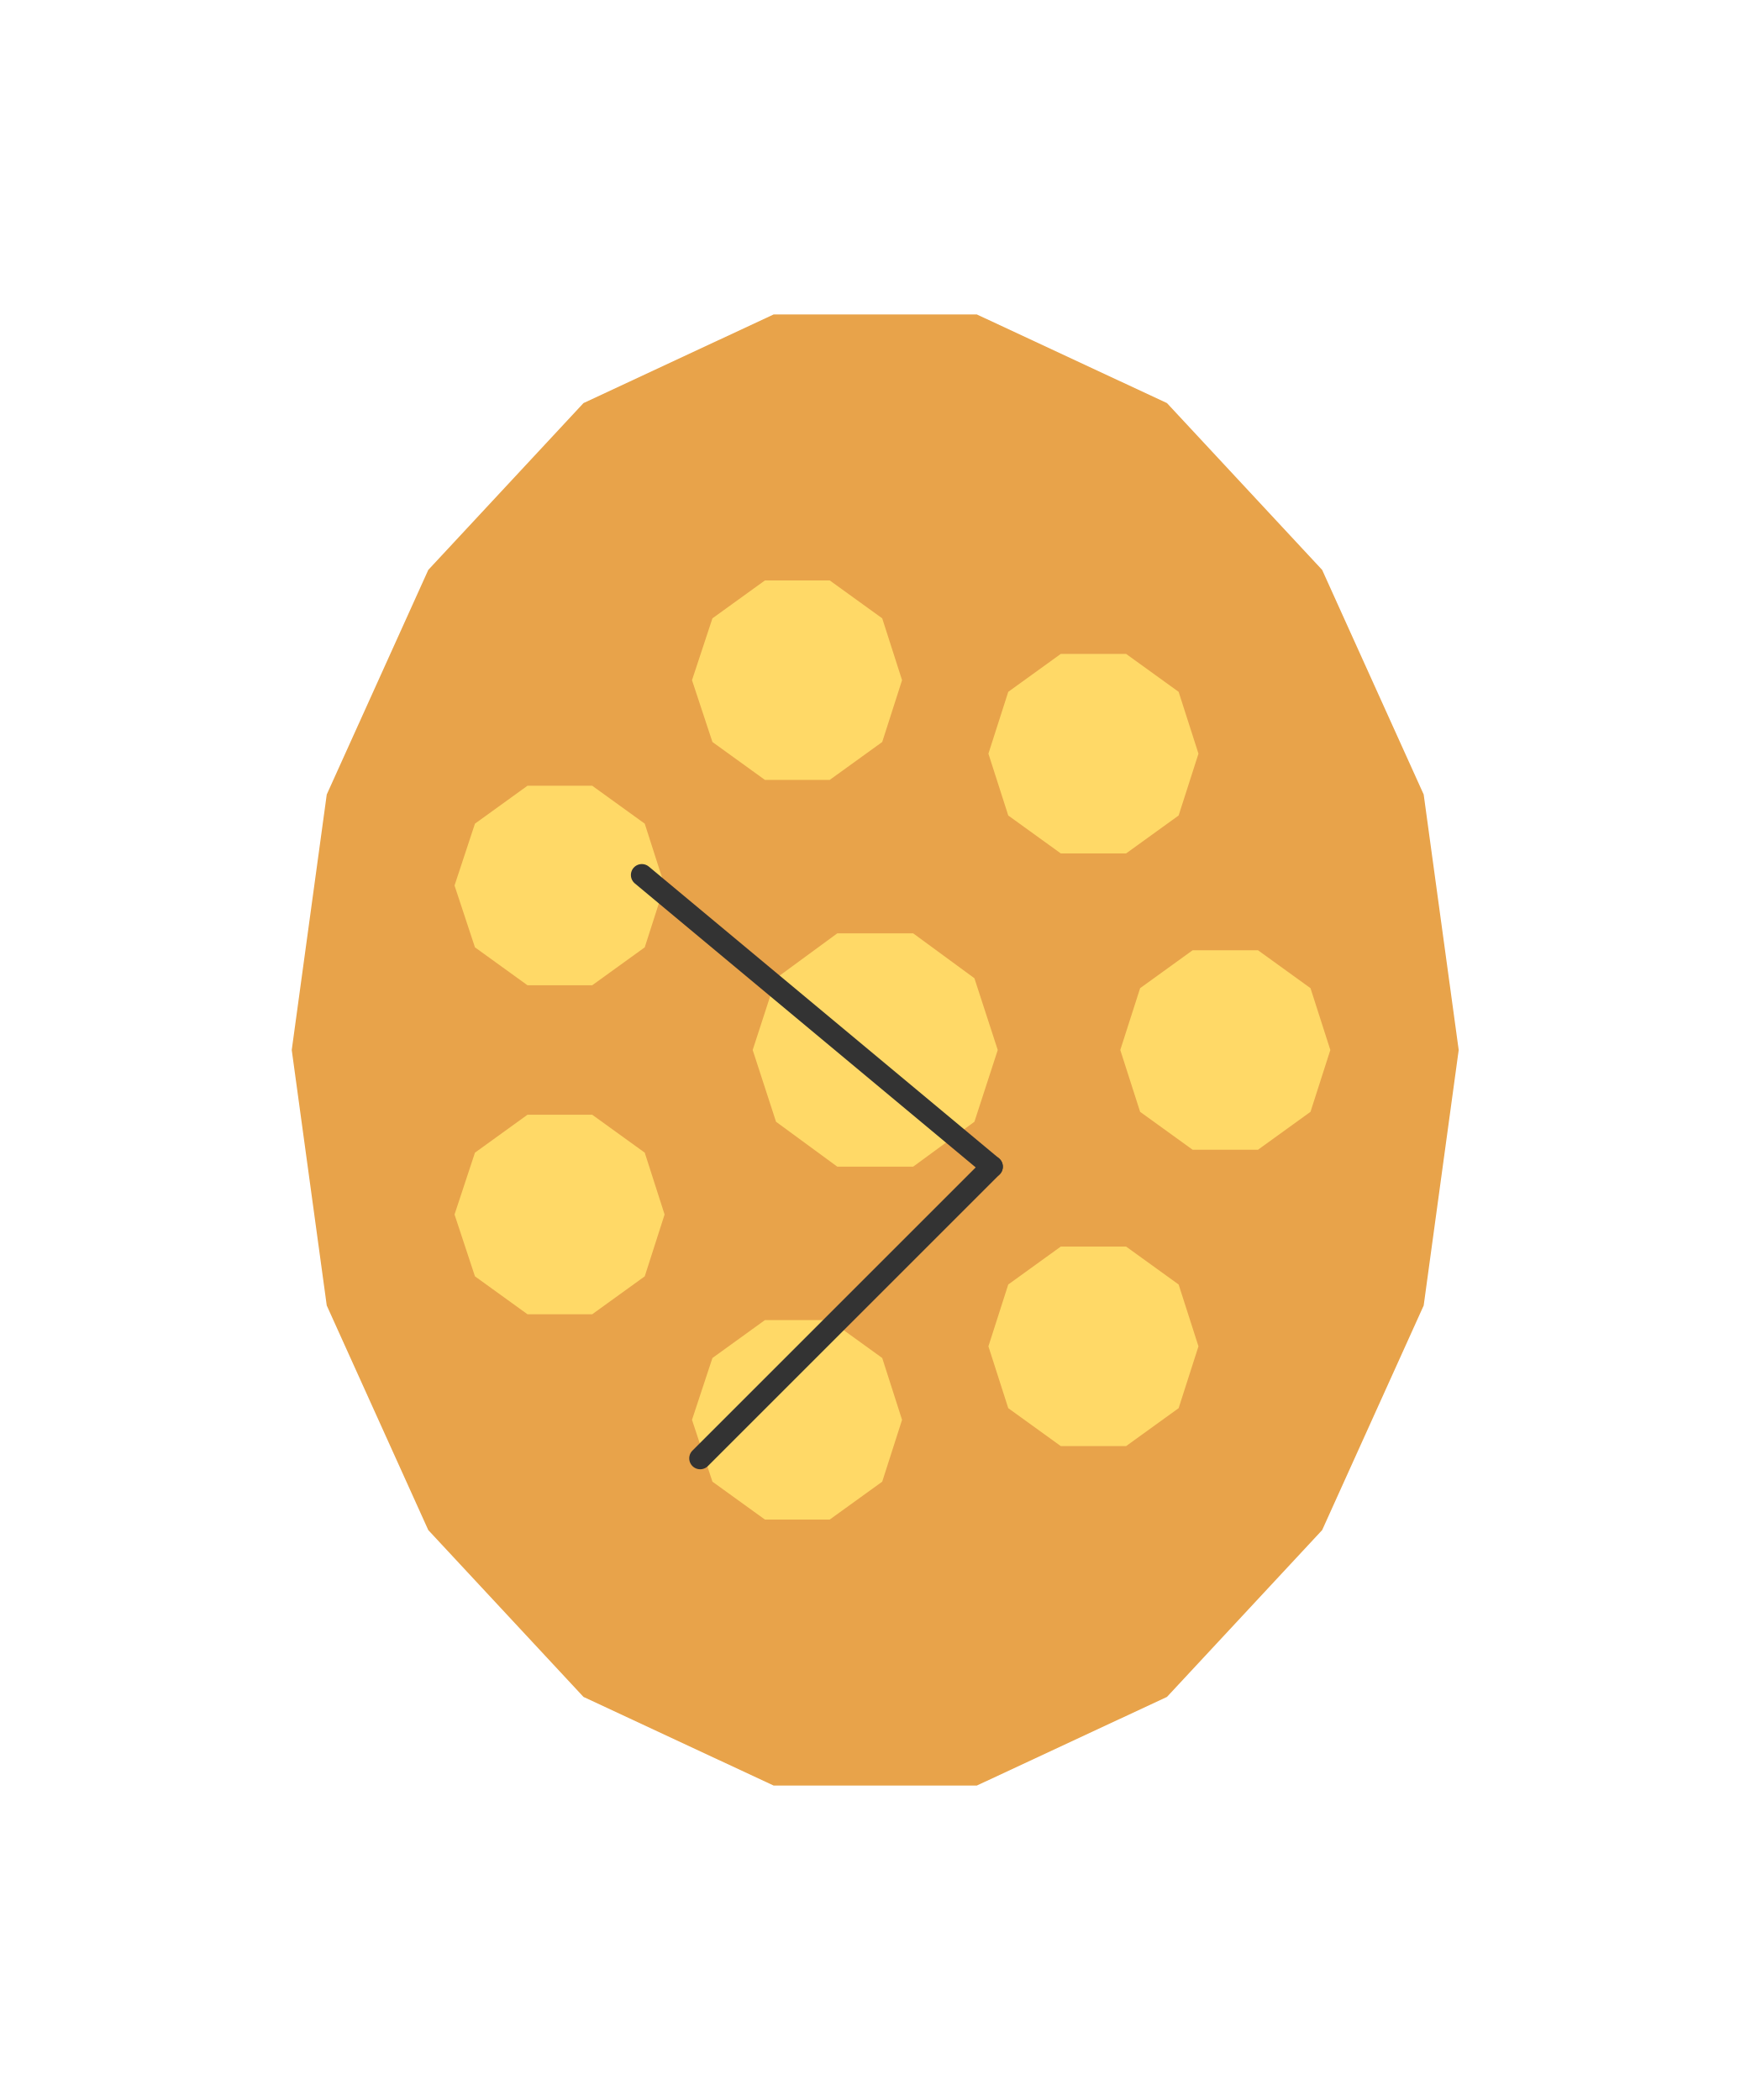
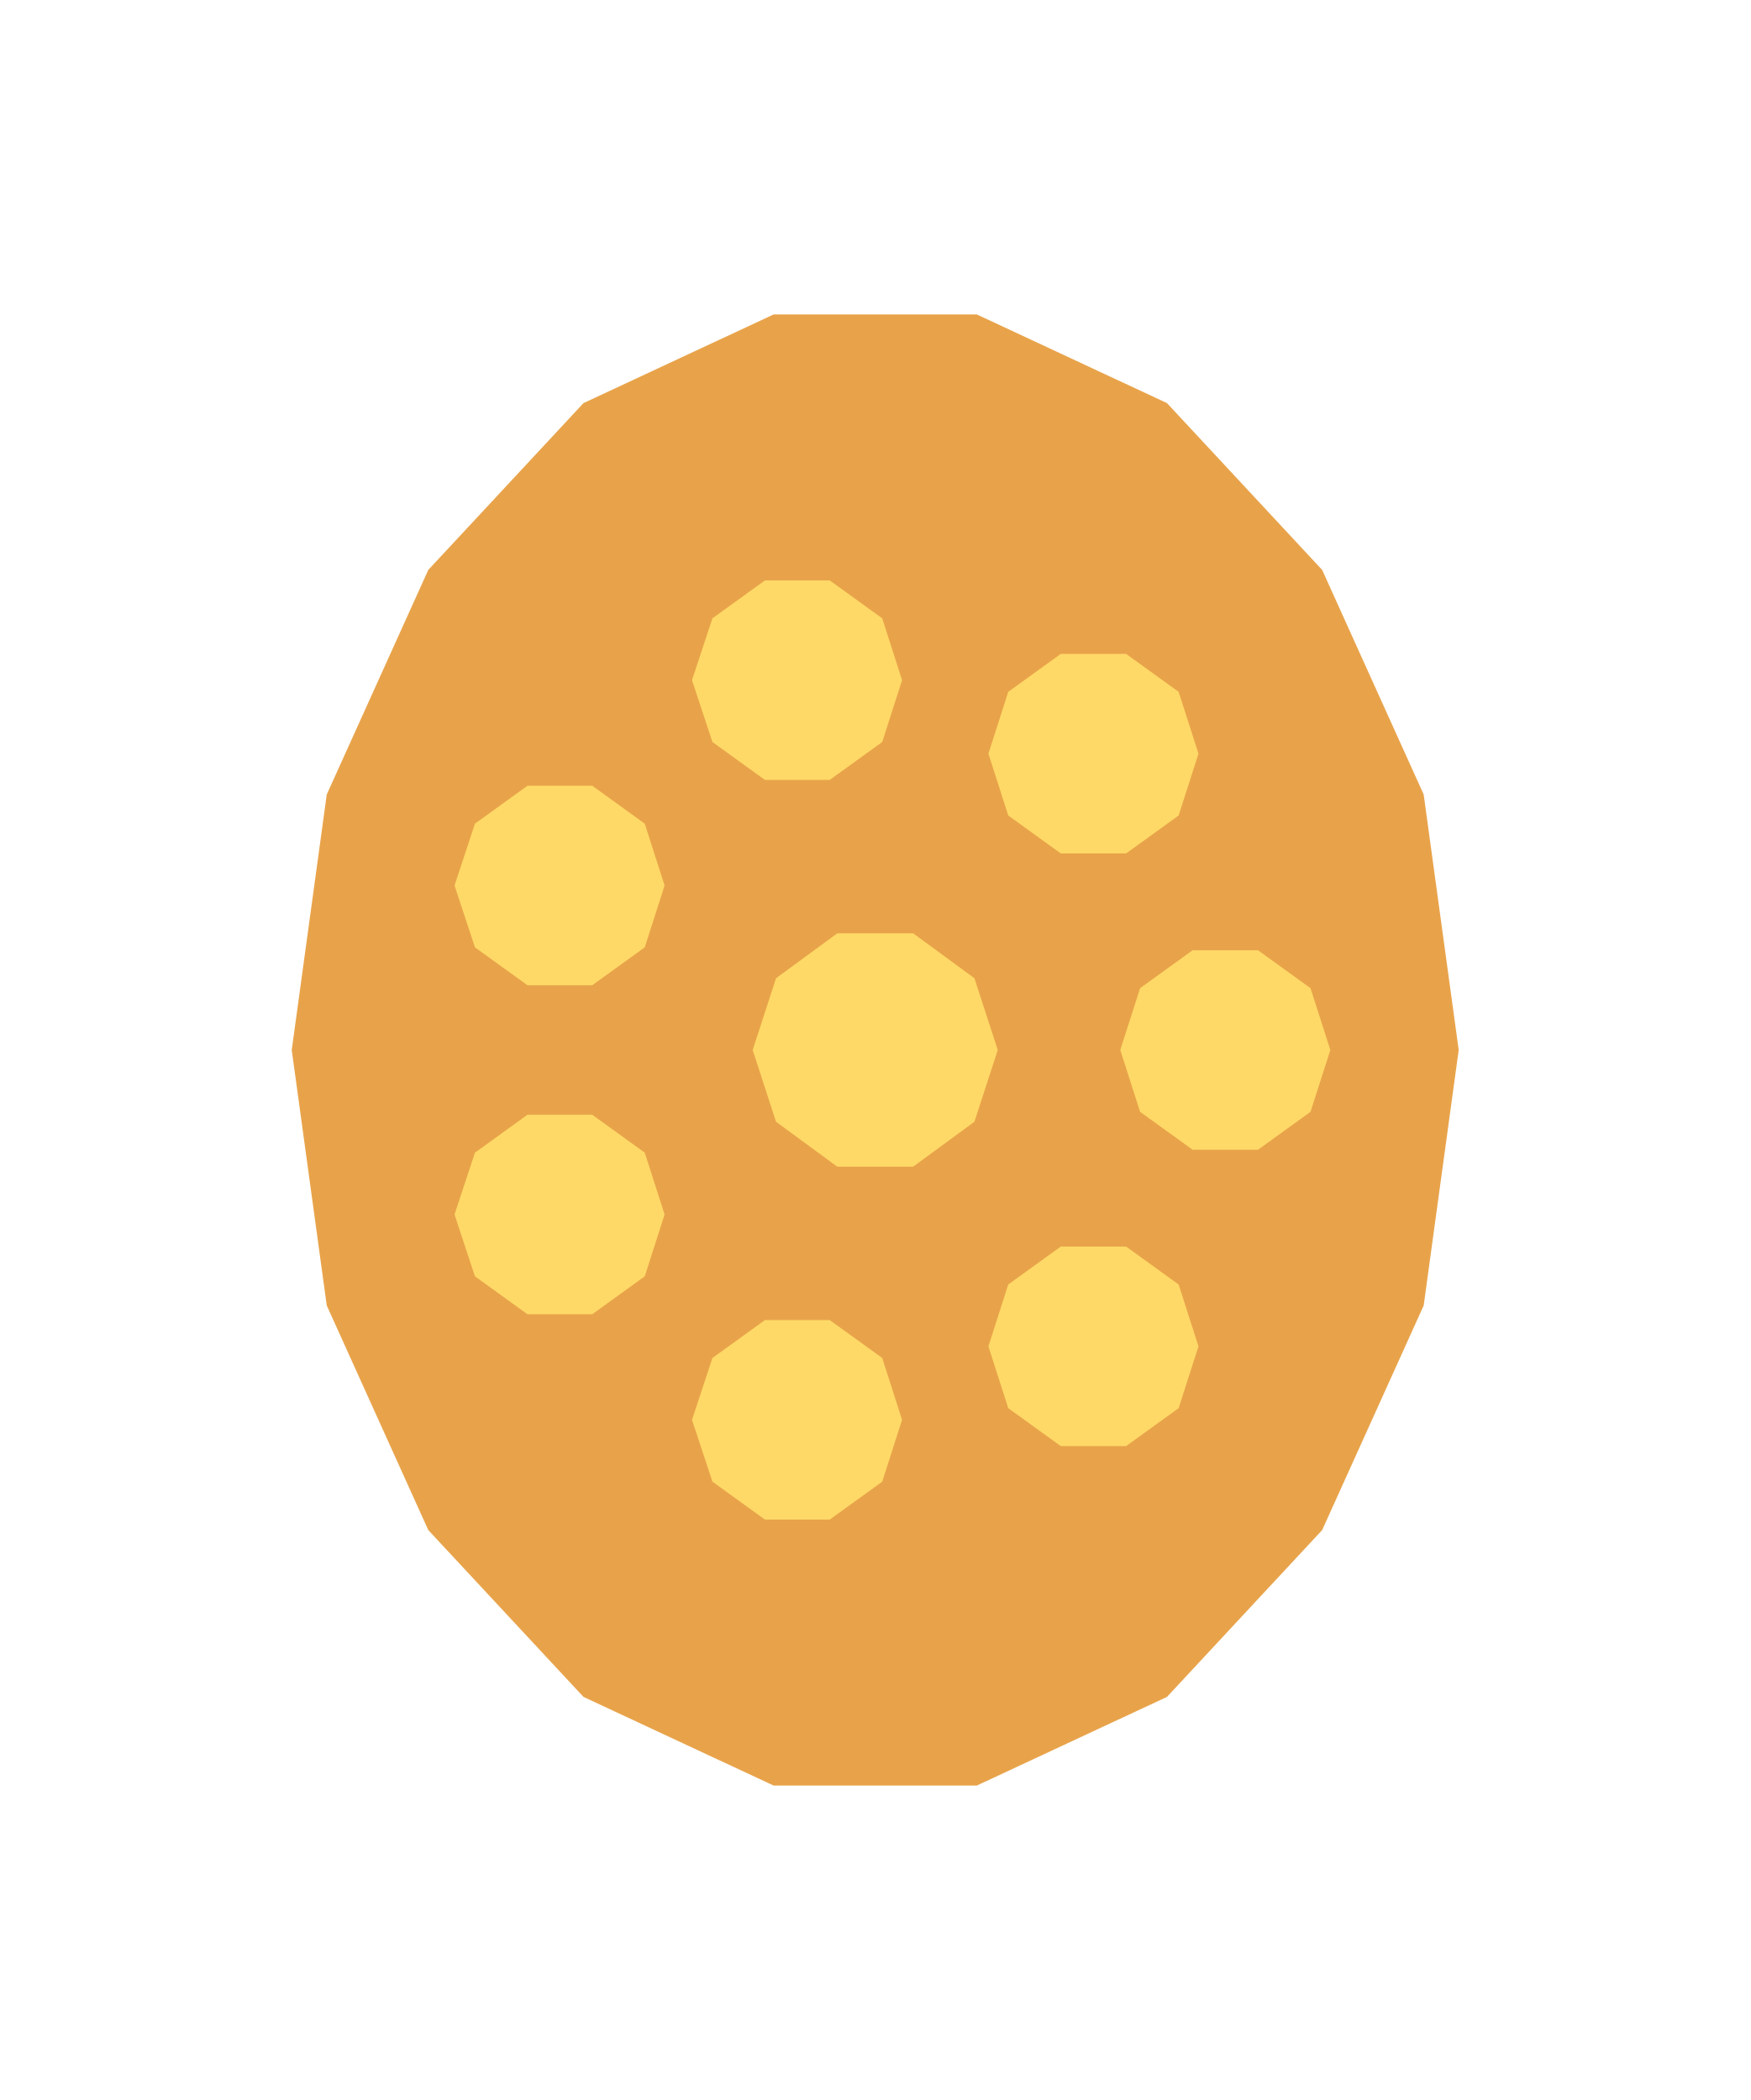
<svg xmlns="http://www.w3.org/2000/svg" width="120" height="144" viewBox="-1.5 -1.5 3 3">
  <g id="body">
    <polygon id="shape-body-0" points="1,0 0.94,0.438 0.766,0.823 0.5,1.109 0.174,1.261 -0.174,1.261 -0.5,1.109 -0.766,0.823 -0.94,0.438 -1,0 -0.94,-0.438 -0.766,-0.823 -0.5,-1.109 -0.174,-1.261 0.174,-1.261 0.5,-1.109 0.766,-0.823 0.94,-0.438" fill="#e8a145" fill-opacity="0.97" />
    <polygon id="shape-body-1" points="0.78,0 0.746,0.106 0.656,0.171 0.544,0.171 0.454,0.106 0.42,0 0.454,-0.106 0.544,-0.171 0.656,-0.171 0.746,-0.106" fill="#ffd967" />
    <polygon id="shape-body-2" points="0.554,0.508 0.52,0.614 0.43,0.679 0.318,0.679 0.228,0.614 0.194,0.508 0.228,0.402 0.318,0.337 0.43,0.337 0.52,0.402" fill="#ffd967" />
    <polygon id="shape-body-3" points="0.046,0.634 0.012,0.74 -0.078,0.805 -0.189,0.805 -0.279,0.74 -0.314,0.634 -0.279,0.528 -0.189,0.463 -0.078,0.463 0.012,0.528" fill="#ffd967" />
    <polygon id="shape-body-4" points="-0.361,0.282 -0.395,0.388 -0.485,0.453 -0.596,0.453 -0.686,0.388 -0.721,0.282 -0.686,0.176 -0.596,0.111 -0.485,0.111 -0.395,0.176" fill="#ffd967" />
    <polygon id="shape-body-5" points="-0.361,-0.282 -0.395,-0.176 -0.485,-0.111 -0.596,-0.111 -0.686,-0.176 -0.721,-0.282 -0.686,-0.388 -0.596,-0.453 -0.485,-0.453 -0.395,-0.388" fill="#ffd967" />
    <polygon id="shape-body-6" points="0.046,-0.634 0.012,-0.528 -0.078,-0.463 -0.189,-0.463 -0.279,-0.528 -0.314,-0.634 -0.279,-0.74 -0.189,-0.805 -0.078,-0.805 0.012,-0.74" fill="#ffd967" />
    <polygon id="shape-body-7" points="0.554,-0.508 0.52,-0.402 0.43,-0.337 0.318,-0.337 0.228,-0.402 0.194,-0.508 0.228,-0.614 0.318,-0.679 0.43,-0.679 0.52,-0.614" fill="#ffd967" />
    <polygon id="shape-body-8" points="0.21,0 0.17,0.123 0.065,0.2 -0.065,0.2 -0.17,0.123 -0.21,0 -0.17,-0.123 -0.065,-0.2 0.065,-0.2 0.17,-0.123" fill="#ffd967" />
  </g>
-   <g id="crack-one">
+   <g id="crack-one" display="none">
    <line id="shape-crack-one-0" x1="-0.4" y1="-0.3" x2="0.2" y2="0.2" stroke="#333333" stroke-opacity="1" stroke-width="1.5" vector-effect="non-scaling-stroke" stroke-linecap="round" />
  </g>
-   <g id="crack-two">
+   <g id="crack-two" display="none">
    <line id="shape-crack-two-0" x1="0.2" y1="0.2" x2="-0.3" y2="0.7" stroke="#333333" stroke-opacity="1" stroke-width="1.5" vector-effect="non-scaling-stroke" stroke-linecap="round" />
  </g>
</svg>
